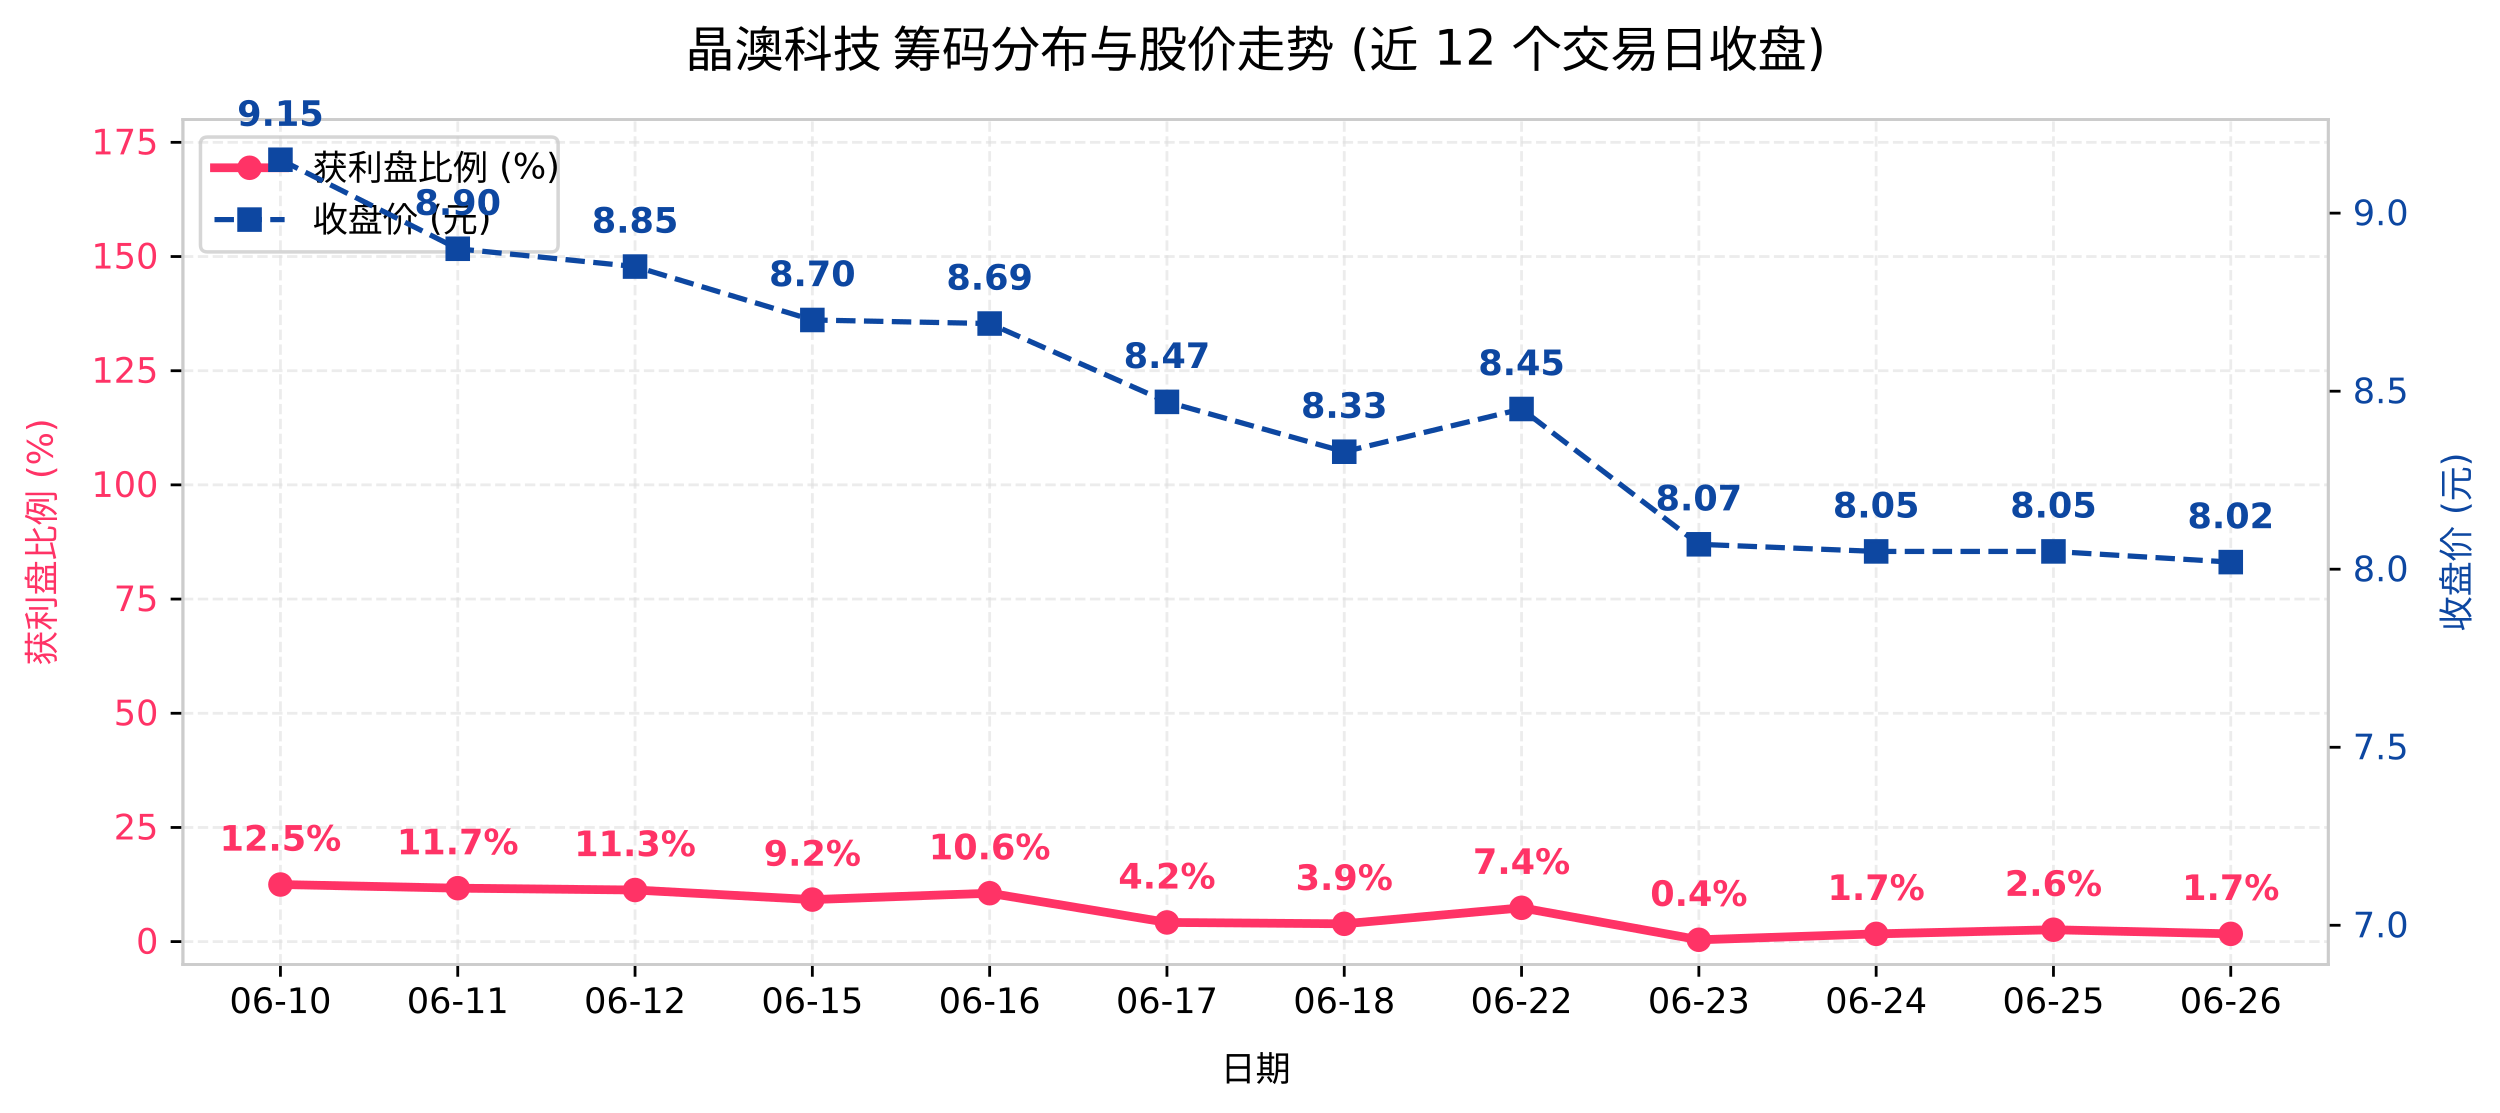
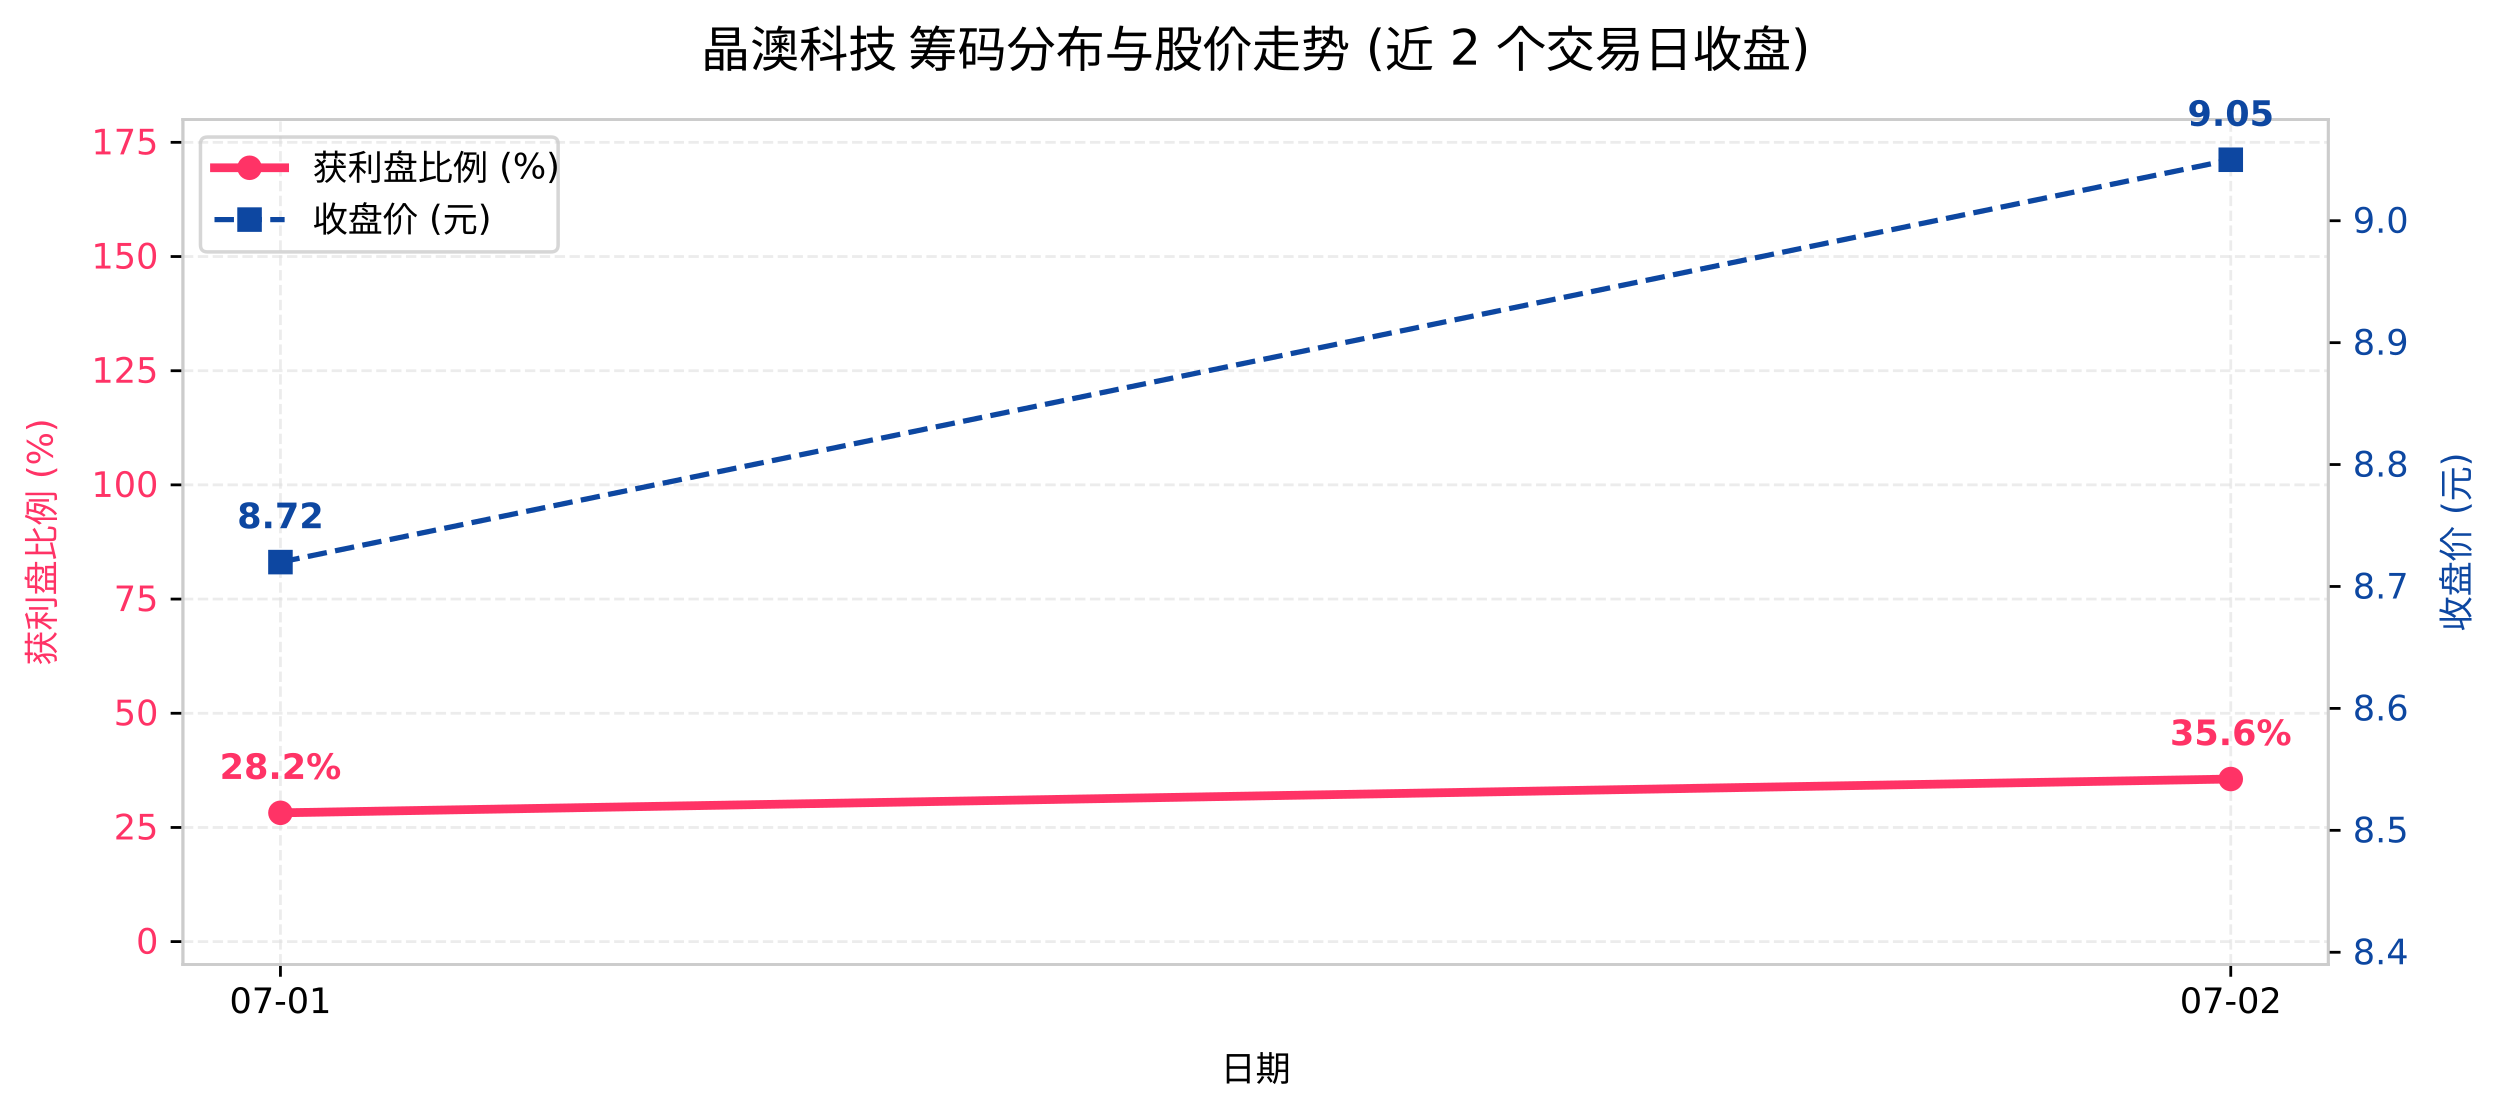
<svg xmlns="http://www.w3.org/2000/svg" xmlns:xlink="http://www.w3.org/1999/xlink" width="712.881pt" height="317.148pt" viewBox="0 0 712.881 317.148" version="1.1">
  <defs>
    <style type="text/css">*{stroke-linejoin: round; stroke-linecap: butt}</style>
  </defs>
  <g id="figure_1">
    <g id="patch_1">
      <path d="M 0 317.148  L 712.881 317.148  L 712.881 0  L 0 0  L 0 317.148  z " style="fill: none" />
    </g>
    <g id="axes_1">
      <g id="patch_2">
        <path d="M 52.163 275.017  L 663.913 275.017  L 663.913 34.08  L 52.163 34.08  L 52.163 275.017  z " style="fill: none" />
      </g>
      <g id="matplotlib.axis_1">
        <g id="xtick_1">
          <g id="line2d_1">
-             <path d="M 79.969 275.017  L 79.969 34.08  " clip-path="url(#p47acffda11)" style="fill: none; stroke-dasharray: 2.96,1.28; stroke-dashoffset: 0; stroke: #e0e0e0; stroke-opacity: 0.6; stroke-width: 0.8" />
+             <path d="M 79.969 275.017  L 79.969 34.08  " clip-path="url(#p8469505418)" style="fill: none; stroke-dasharray: 2.96,1.28; stroke-dashoffset: 0; stroke: #e0e0e0; stroke-opacity: 0.6; stroke-width: 0.8" />
          </g>
          <g id="line2d_2">
            <defs>
-               <path id="m7ae9596a2c" d="M 0 0  L 0 3.5  " style="stroke: #000000; stroke-width: 0.8" />
+               <path id="ma33ef1c17f" d="M 0 0  L 0 3.5  " style="stroke: #000000; stroke-width: 0.8" />
            </defs>
            <g>
-               <use xlink:href="#m7ae9596a2c" x="79.969" y="275.017" style="stroke: #000000; stroke-width: 0.8" />
+               <use xlink:href="#ma33ef1c17f" x="79.969" y="275.017" style="stroke: #000000; stroke-width: 0.8" />
            </g>
          </g>
          <g id="text_1">
-             <text style="font: 10px 'WenQuanYi Zen Hei', 'DejaVu Sans', 'Arial', sans-serif; text-anchor: middle" x="79.969" y="288.873" transform="rotate(-0 79.96932 288.8728)">06-10</text>
+             <text style="font: 10px 'WenQuanYi Zen Hei', 'DejaVu Sans', 'Arial', sans-serif; text-anchor: middle" x="79.969" y="288.873" transform="rotate(-0 79.96932 288.8728)">07-01</text>
          </g>
        </g>
        <g id="xtick_2">
          <g id="line2d_3">
-             <path d="M 130.527 275.017  L 130.527 34.08  " clip-path="url(#p47acffda11)" style="fill: none; stroke-dasharray: 2.96,1.28; stroke-dashoffset: 0; stroke: #e0e0e0; stroke-opacity: 0.6; stroke-width: 0.8" />
+             <path d="M 636.106 275.017  L 636.106 34.08  " clip-path="url(#p8469505418)" style="fill: none; stroke-dasharray: 2.96,1.28; stroke-dashoffset: 0; stroke: #e0e0e0; stroke-opacity: 0.6; stroke-width: 0.8" />
          </g>
          <g id="line2d_4">
            <g>
-               <use xlink:href="#m7ae9596a2c" x="130.527" y="275.017" style="stroke: #000000; stroke-width: 0.8" />
+               <use xlink:href="#ma33ef1c17f" x="636.106" y="275.017" style="stroke: #000000; stroke-width: 0.8" />
            </g>
          </g>
          <g id="text_2">
-             <text style="font: 10px 'WenQuanYi Zen Hei', 'DejaVu Sans', 'Arial', sans-serif; text-anchor: middle" x="130.527" y="288.873" transform="rotate(-0 130.5272 288.8728)">06-11</text>
-           </g>
-         </g>
-         <g id="xtick_3">
-           <g id="line2d_5">
-             <path d="M 181.085 275.017  L 181.085 34.08  " clip-path="url(#p47acffda11)" style="fill: none; stroke-dasharray: 2.96,1.28; stroke-dashoffset: 0; stroke: #e0e0e0; stroke-opacity: 0.6; stroke-width: 0.8" />
-           </g>
-           <g id="line2d_6">
-             <g>
-               <use xlink:href="#m7ae9596a2c" x="181.085" y="275.017" style="stroke: #000000; stroke-width: 0.8" />
-             </g>
-           </g>
-           <g id="text_3">
-             <text style="font: 10px 'WenQuanYi Zen Hei', 'DejaVu Sans', 'Arial', sans-serif; text-anchor: middle" x="181.085" y="288.873" transform="rotate(-0 181.085 288.8728)">06-12</text>
-           </g>
-         </g>
-         <g id="xtick_4">
-           <g id="line2d_7">
-             <path d="M 231.643 275.017  L 231.643 34.08  " clip-path="url(#p47acffda11)" style="fill: none; stroke-dasharray: 2.96,1.28; stroke-dashoffset: 0; stroke: #e0e0e0; stroke-opacity: 0.6; stroke-width: 0.8" />
-           </g>
-           <g id="line2d_8">
-             <g>
-               <use xlink:href="#m7ae9596a2c" x="231.643" y="275.017" style="stroke: #000000; stroke-width: 0.8" />
-             </g>
-           </g>
-           <g id="text_4">
-             <text style="font: 10px 'WenQuanYi Zen Hei', 'DejaVu Sans', 'Arial', sans-serif; text-anchor: middle" x="231.643" y="288.873" transform="rotate(-0 231.6429 288.8728)">06-15</text>
-           </g>
-         </g>
-         <g id="xtick_5">
-           <g id="line2d_9">
-             <path d="M 282.201 275.017  L 282.201 34.08  " clip-path="url(#p47acffda11)" style="fill: none; stroke-dasharray: 2.96,1.28; stroke-dashoffset: 0; stroke: #e0e0e0; stroke-opacity: 0.6; stroke-width: 0.8" />
-           </g>
-           <g id="line2d_10">
-             <g>
-               <use xlink:href="#m7ae9596a2c" x="282.201" y="275.017" style="stroke: #000000; stroke-width: 0.8" />
-             </g>
-           </g>
-           <g id="text_5">
-             <text style="font: 10px 'WenQuanYi Zen Hei', 'DejaVu Sans', 'Arial', sans-serif; text-anchor: middle" x="282.201" y="288.873" transform="rotate(-0 282.2007 288.8728)">06-16</text>
-           </g>
-         </g>
-         <g id="xtick_6">
-           <g id="line2d_11">
-             <path d="M 332.759 275.017  L 332.759 34.08  " clip-path="url(#p47acffda11)" style="fill: none; stroke-dasharray: 2.96,1.28; stroke-dashoffset: 0; stroke: #e0e0e0; stroke-opacity: 0.6; stroke-width: 0.8" />
-           </g>
-           <g id="line2d_12">
-             <g>
-               <use xlink:href="#m7ae9596a2c" x="332.759" y="275.017" style="stroke: #000000; stroke-width: 0.8" />
-             </g>
-           </g>
-           <g id="text_6">
-             <text style="font: 10px 'WenQuanYi Zen Hei', 'DejaVu Sans', 'Arial', sans-serif; text-anchor: middle" x="332.759" y="288.873" transform="rotate(-0 332.7586 288.8728)">06-17</text>
-           </g>
-         </g>
-         <g id="xtick_7">
-           <g id="line2d_13">
-             <path d="M 383.316 275.017  L 383.316 34.08  " clip-path="url(#p47acffda11)" style="fill: none; stroke-dasharray: 2.96,1.28; stroke-dashoffset: 0; stroke: #e0e0e0; stroke-opacity: 0.6; stroke-width: 0.8" />
-           </g>
-           <g id="line2d_14">
-             <g>
-               <use xlink:href="#m7ae9596a2c" x="383.316" y="275.017" style="stroke: #000000; stroke-width: 0.8" />
-             </g>
-           </g>
-           <g id="text_7">
-             <text style="font: 10px 'WenQuanYi Zen Hei', 'DejaVu Sans', 'Arial', sans-serif; text-anchor: middle" x="383.316" y="288.873" transform="rotate(-0 383.3164 288.8728)">06-18</text>
-           </g>
-         </g>
-         <g id="xtick_8">
-           <g id="line2d_15">
-             <path d="M 433.874 275.017  L 433.874 34.08  " clip-path="url(#p47acffda11)" style="fill: none; stroke-dasharray: 2.96,1.28; stroke-dashoffset: 0; stroke: #e0e0e0; stroke-opacity: 0.6; stroke-width: 0.8" />
-           </g>
-           <g id="line2d_16">
-             <g>
-               <use xlink:href="#m7ae9596a2c" x="433.874" y="275.017" style="stroke: #000000; stroke-width: 0.8" />
-             </g>
-           </g>
-           <g id="text_8">
-             <text style="font: 10px 'WenQuanYi Zen Hei', 'DejaVu Sans', 'Arial', sans-serif; text-anchor: middle" x="433.874" y="288.873" transform="rotate(-0 433.8743 288.8728)">06-22</text>
-           </g>
-         </g>
-         <g id="xtick_9">
-           <g id="line2d_17">
-             <path d="M 484.432 275.017  L 484.432 34.08  " clip-path="url(#p47acffda11)" style="fill: none; stroke-dasharray: 2.96,1.28; stroke-dashoffset: 0; stroke: #e0e0e0; stroke-opacity: 0.6; stroke-width: 0.8" />
-           </g>
-           <g id="line2d_18">
-             <g>
-               <use xlink:href="#m7ae9596a2c" x="484.432" y="275.017" style="stroke: #000000; stroke-width: 0.8" />
-             </g>
-           </g>
-           <g id="text_9">
-             <text style="font: 10px 'WenQuanYi Zen Hei', 'DejaVu Sans', 'Arial', sans-serif; text-anchor: middle" x="484.432" y="288.873" transform="rotate(-0 484.4321 288.8728)">06-23</text>
-           </g>
-         </g>
-         <g id="xtick_10">
-           <g id="line2d_19">
-             <path d="M 534.99 275.017  L 534.99 34.08  " clip-path="url(#p47acffda11)" style="fill: none; stroke-dasharray: 2.96,1.28; stroke-dashoffset: 0; stroke: #e0e0e0; stroke-opacity: 0.6; stroke-width: 0.8" />
-           </g>
-           <g id="line2d_20">
-             <g>
-               <use xlink:href="#m7ae9596a2c" x="534.99" y="275.017" style="stroke: #000000; stroke-width: 0.8" />
-             </g>
-           </g>
-           <g id="text_10">
-             <text style="font: 10px 'WenQuanYi Zen Hei', 'DejaVu Sans', 'Arial', sans-serif; text-anchor: middle" x="534.99" y="288.873" transform="rotate(-0 534.99 288.8728)">06-24</text>
-           </g>
-         </g>
-         <g id="xtick_11">
-           <g id="line2d_21">
-             <path d="M 585.548 275.017  L 585.548 34.08  " clip-path="url(#p47acffda11)" style="fill: none; stroke-dasharray: 2.96,1.28; stroke-dashoffset: 0; stroke: #e0e0e0; stroke-opacity: 0.6; stroke-width: 0.8" />
-           </g>
-           <g id="line2d_22">
-             <g>
-               <use xlink:href="#m7ae9596a2c" x="585.548" y="275.017" style="stroke: #000000; stroke-width: 0.8" />
-             </g>
-           </g>
-           <g id="text_11">
-             <text style="font: 10px 'WenQuanYi Zen Hei', 'DejaVu Sans', 'Arial', sans-serif; text-anchor: middle" x="585.548" y="288.873" transform="rotate(-0 585.5478 288.8728)">06-25</text>
-           </g>
-         </g>
-         <g id="xtick_12">
-           <g id="line2d_23">
-             <path d="M 636.106 275.017  L 636.106 34.08  " clip-path="url(#p47acffda11)" style="fill: none; stroke-dasharray: 2.96,1.28; stroke-dashoffset: 0; stroke: #e0e0e0; stroke-opacity: 0.6; stroke-width: 0.8" />
-           </g>
-           <g id="line2d_24">
-             <g>
-               <use xlink:href="#m7ae9596a2c" x="636.106" y="275.017" style="stroke: #000000; stroke-width: 0.8" />
-             </g>
-           </g>
-           <g id="text_12">
-             <text style="font: 10px 'WenQuanYi Zen Hei', 'DejaVu Sans', 'Arial', sans-serif; text-anchor: middle" x="636.106" y="288.873" transform="rotate(-0 636.1057 288.8728)">06-26</text>
-           </g>
-         </g>
-         <g id="text_13">
+             <text style="font: 10px 'WenQuanYi Zen Hei', 'DejaVu Sans', 'Arial', sans-serif; text-anchor: middle" x="636.106" y="288.873" transform="rotate(-0 636.1057 288.8728)">07-02</text>
+           </g>
+         </g>
+         <g id="text_3">
          <text style="font: 10px 'WenQuanYi Zen Hei', 'DejaVu Sans', 'Arial', sans-serif; text-anchor: middle" x="358.038" y="308.287" transform="rotate(-0 358.0375 308.2869)">日期</text>
        </g>
      </g>
      <g id="matplotlib.axis_2">
        <g id="ytick_1">
-           <g id="line2d_25">
-             <path d="M 52.163 268.505  L 663.913 268.505  " clip-path="url(#p47acffda11)" style="fill: none; stroke-dasharray: 2.96,1.28; stroke-dashoffset: 0; stroke: #e0e0e0; stroke-opacity: 0.6; stroke-width: 0.8" />
-           </g>
-           <g id="line2d_26">
+           <g id="line2d_5">
+             <path d="M 52.163 268.505  L 663.913 268.505  " clip-path="url(#p8469505418)" style="fill: none; stroke-dasharray: 2.96,1.28; stroke-dashoffset: 0; stroke: #e0e0e0; stroke-opacity: 0.6; stroke-width: 0.8" />
+           </g>
+           <g id="line2d_6">
            <defs>
-               <path id="mfffabffd81" d="M 0 0  L -3.5 0  " style="stroke: #000000; stroke-width: 0.8" />
+               <path id="m48ac243ca3" d="M 0 0  L -3.5 0  " style="stroke: #000000; stroke-width: 0.8" />
            </defs>
            <g>
-               <use xlink:href="#mfffabffd81" x="52.163" y="268.505" style="stroke: #000000; stroke-width: 0.8" />
-             </g>
-           </g>
-           <g id="text_14">
+               <use xlink:href="#m48ac243ca3" x="52.163" y="268.505" style="stroke: #000000; stroke-width: 0.8" />
+             </g>
+           </g>
+           <g id="text_4">
            <text style="fill: #ff3366; font: 10px 'WenQuanYi Zen Hei', 'DejaVu Sans', 'Arial', sans-serif; text-anchor: end" x="45.163" y="271.933" transform="rotate(-0 45.1625 271.9329)">0</text>
          </g>
        </g>
        <g id="ytick_2">
-           <g id="line2d_27">
-             <path d="M 52.163 235.946  L 663.913 235.946  " clip-path="url(#p47acffda11)" style="fill: none; stroke-dasharray: 2.96,1.28; stroke-dashoffset: 0; stroke: #e0e0e0; stroke-opacity: 0.6; stroke-width: 0.8" />
-           </g>
-           <g id="line2d_28">
-             <g>
-               <use xlink:href="#mfffabffd81" x="52.163" y="235.946" style="stroke: #000000; stroke-width: 0.8" />
-             </g>
-           </g>
-           <g id="text_15">
+           <g id="line2d_7">
+             <path d="M 52.163 235.946  L 663.913 235.946  " clip-path="url(#p8469505418)" style="fill: none; stroke-dasharray: 2.96,1.28; stroke-dashoffset: 0; stroke: #e0e0e0; stroke-opacity: 0.6; stroke-width: 0.8" />
+           </g>
+           <g id="line2d_8">
+             <g>
+               <use xlink:href="#m48ac243ca3" x="52.163" y="235.946" style="stroke: #000000; stroke-width: 0.8" />
+             </g>
+           </g>
+           <g id="text_5">
            <text style="fill: #ff3366; font: 10px 'WenQuanYi Zen Hei', 'DejaVu Sans', 'Arial', sans-serif; text-anchor: end" x="45.163" y="239.374" transform="rotate(-0 45.1625 239.3739)">25</text>
          </g>
        </g>
        <g id="ytick_3">
-           <g id="line2d_29">
-             <path d="M 52.163 203.387  L 663.913 203.387  " clip-path="url(#p47acffda11)" style="fill: none; stroke-dasharray: 2.96,1.28; stroke-dashoffset: 0; stroke: #e0e0e0; stroke-opacity: 0.6; stroke-width: 0.8" />
-           </g>
-           <g id="line2d_30">
-             <g>
-               <use xlink:href="#mfffabffd81" x="52.163" y="203.387" style="stroke: #000000; stroke-width: 0.8" />
-             </g>
-           </g>
-           <g id="text_16">
+           <g id="line2d_9">
+             <path d="M 52.163 203.387  L 663.913 203.387  " clip-path="url(#p8469505418)" style="fill: none; stroke-dasharray: 2.96,1.28; stroke-dashoffset: 0; stroke: #e0e0e0; stroke-opacity: 0.6; stroke-width: 0.8" />
+           </g>
+           <g id="line2d_10">
+             <g>
+               <use xlink:href="#m48ac243ca3" x="52.163" y="203.387" style="stroke: #000000; stroke-width: 0.8" />
+             </g>
+           </g>
+           <g id="text_6">
            <text style="fill: #ff3366; font: 10px 'WenQuanYi Zen Hei', 'DejaVu Sans', 'Arial', sans-serif; text-anchor: end" x="45.163" y="206.815" transform="rotate(-0 45.1625 206.815)">50</text>
          </g>
        </g>
        <g id="ytick_4">
-           <g id="line2d_31">
-             <path d="M 52.163 170.828  L 663.913 170.828  " clip-path="url(#p47acffda11)" style="fill: none; stroke-dasharray: 2.96,1.28; stroke-dashoffset: 0; stroke: #e0e0e0; stroke-opacity: 0.6; stroke-width: 0.8" />
-           </g>
-           <g id="line2d_32">
-             <g>
-               <use xlink:href="#mfffabffd81" x="52.163" y="170.828" style="stroke: #000000; stroke-width: 0.8" />
-             </g>
-           </g>
-           <g id="text_17">
+           <g id="line2d_11">
+             <path d="M 52.163 170.828  L 663.913 170.828  " clip-path="url(#p8469505418)" style="fill: none; stroke-dasharray: 2.96,1.28; stroke-dashoffset: 0; stroke: #e0e0e0; stroke-opacity: 0.6; stroke-width: 0.8" />
+           </g>
+           <g id="line2d_12">
+             <g>
+               <use xlink:href="#m48ac243ca3" x="52.163" y="170.828" style="stroke: #000000; stroke-width: 0.8" />
+             </g>
+           </g>
+           <g id="text_7">
            <text style="fill: #ff3366; font: 10px 'WenQuanYi Zen Hei', 'DejaVu Sans', 'Arial', sans-serif; text-anchor: end" x="45.163" y="174.256" transform="rotate(-0 45.1625 174.256)">75</text>
          </g>
        </g>
        <g id="ytick_5">
-           <g id="line2d_33">
-             <path d="M 52.163 138.269  L 663.913 138.269  " clip-path="url(#p47acffda11)" style="fill: none; stroke-dasharray: 2.96,1.28; stroke-dashoffset: 0; stroke: #e0e0e0; stroke-opacity: 0.6; stroke-width: 0.8" />
-           </g>
-           <g id="line2d_34">
-             <g>
-               <use xlink:href="#mfffabffd81" x="52.163" y="138.269" style="stroke: #000000; stroke-width: 0.8" />
-             </g>
-           </g>
-           <g id="text_18">
+           <g id="line2d_13">
+             <path d="M 52.163 138.269  L 663.913 138.269  " clip-path="url(#p8469505418)" style="fill: none; stroke-dasharray: 2.96,1.28; stroke-dashoffset: 0; stroke: #e0e0e0; stroke-opacity: 0.6; stroke-width: 0.8" />
+           </g>
+           <g id="line2d_14">
+             <g>
+               <use xlink:href="#m48ac243ca3" x="52.163" y="138.269" style="stroke: #000000; stroke-width: 0.8" />
+             </g>
+           </g>
+           <g id="text_8">
            <text style="fill: #ff3366; font: 10px 'WenQuanYi Zen Hei', 'DejaVu Sans', 'Arial', sans-serif; text-anchor: end" x="45.163" y="141.697" transform="rotate(-0 45.1625 141.6971)">100</text>
          </g>
        </g>
        <g id="ytick_6">
-           <g id="line2d_35">
-             <path d="M 52.163 105.71  L 663.913 105.71  " clip-path="url(#p47acffda11)" style="fill: none; stroke-dasharray: 2.96,1.28; stroke-dashoffset: 0; stroke: #e0e0e0; stroke-opacity: 0.6; stroke-width: 0.8" />
-           </g>
-           <g id="line2d_36">
-             <g>
-               <use xlink:href="#mfffabffd81" x="52.163" y="105.71" style="stroke: #000000; stroke-width: 0.8" />
-             </g>
-           </g>
-           <g id="text_19">
+           <g id="line2d_15">
+             <path d="M 52.163 105.71  L 663.913 105.71  " clip-path="url(#p8469505418)" style="fill: none; stroke-dasharray: 2.96,1.28; stroke-dashoffset: 0; stroke: #e0e0e0; stroke-opacity: 0.6; stroke-width: 0.8" />
+           </g>
+           <g id="line2d_16">
+             <g>
+               <use xlink:href="#m48ac243ca3" x="52.163" y="105.71" style="stroke: #000000; stroke-width: 0.8" />
+             </g>
+           </g>
+           <g id="text_9">
            <text style="fill: #ff3366; font: 10px 'WenQuanYi Zen Hei', 'DejaVu Sans', 'Arial', sans-serif; text-anchor: end" x="45.163" y="109.138" transform="rotate(-0 45.1625 109.1381)">125</text>
          </g>
        </g>
        <g id="ytick_7">
-           <g id="line2d_37">
-             <path d="M 52.163 73.151  L 663.913 73.151  " clip-path="url(#p47acffda11)" style="fill: none; stroke-dasharray: 2.96,1.28; stroke-dashoffset: 0; stroke: #e0e0e0; stroke-opacity: 0.6; stroke-width: 0.8" />
-           </g>
-           <g id="line2d_38">
-             <g>
-               <use xlink:href="#mfffabffd81" x="52.163" y="73.151" style="stroke: #000000; stroke-width: 0.8" />
-             </g>
-           </g>
-           <g id="text_20">
+           <g id="line2d_17">
+             <path d="M 52.163 73.151  L 663.913 73.151  " clip-path="url(#p8469505418)" style="fill: none; stroke-dasharray: 2.96,1.28; stroke-dashoffset: 0; stroke: #e0e0e0; stroke-opacity: 0.6; stroke-width: 0.8" />
+           </g>
+           <g id="line2d_18">
+             <g>
+               <use xlink:href="#m48ac243ca3" x="52.163" y="73.151" style="stroke: #000000; stroke-width: 0.8" />
+             </g>
+           </g>
+           <g id="text_10">
            <text style="fill: #ff3366; font: 10px 'WenQuanYi Zen Hei', 'DejaVu Sans', 'Arial', sans-serif; text-anchor: end" x="45.163" y="76.579" transform="rotate(-0 45.1625 76.57918)">150</text>
          </g>
        </g>
        <g id="ytick_8">
-           <g id="line2d_39">
-             <path d="M 52.163 40.592  L 663.913 40.592  " clip-path="url(#p47acffda11)" style="fill: none; stroke-dasharray: 2.96,1.28; stroke-dashoffset: 0; stroke: #e0e0e0; stroke-opacity: 0.6; stroke-width: 0.8" />
-           </g>
-           <g id="line2d_40">
-             <g>
-               <use xlink:href="#mfffabffd81" x="52.163" y="40.592" style="stroke: #000000; stroke-width: 0.8" />
-             </g>
-           </g>
-           <g id="text_21">
+           <g id="line2d_19">
+             <path d="M 52.163 40.592  L 663.913 40.592  " clip-path="url(#p8469505418)" style="fill: none; stroke-dasharray: 2.96,1.28; stroke-dashoffset: 0; stroke: #e0e0e0; stroke-opacity: 0.6; stroke-width: 0.8" />
+           </g>
+           <g id="line2d_20">
+             <g>
+               <use xlink:href="#m48ac243ca3" x="52.163" y="40.592" style="stroke: #000000; stroke-width: 0.8" />
+             </g>
+           </g>
+           <g id="text_11">
            <text style="fill: #ff3366; font: 10px 'WenQuanYi Zen Hei', 'DejaVu Sans', 'Arial', sans-serif; text-anchor: end" x="45.163" y="44.02" transform="rotate(-0 45.1625 44.02023)">175</text>
          </g>
        </g>
-         <g id="text_22">
+         <g id="text_12">
          <text style="fill: #ff3366; font: 10px 'WenQuanYi Zen Hei', 'DejaVu Sans', 'Arial', sans-serif; text-anchor: middle" x="15.463" y="154.548" transform="rotate(-90 15.4625 154.5484)">获利盘比例 (%)</text>
        </g>
      </g>
-       <g id="line2d_41">
-         <path d="M 79.969 252.225  L 130.527 253.267  L 181.085 253.788  L 231.643 256.523  L 282.201 254.7  L 332.759 263.035  L 383.316 263.426  L 433.874 258.867  L 484.432 267.984  L 534.99 266.291  L 585.548 265.119  L 636.106 266.291  " clip-path="url(#p47acffda11)" style="fill: none; stroke: #ff3366; stroke-width: 2.5; stroke-linecap: square" />
+       <g id="line2d_21">
+         <path d="M 79.969 231.778  L 636.106 222.141  " clip-path="url(#p8469505418)" style="fill: none; stroke: #ff3366; stroke-width: 2.5; stroke-linecap: square" />
        <defs>
-           <path id="ma643c2c145" d="M 0 3  C 0.796 3 1.559 2.684 2.121 2.121  C 2.684 1.559 3 0.796 3 0  C 3 -0.796 2.684 -1.559 2.121 -2.121  C 1.559 -2.684 0.796 -3 0 -3  C -0.796 -3 -1.559 -2.684 -2.121 -2.121  C -2.684 -1.559 -3 -0.796 -3 0  C -3 0.796 -2.684 1.559 -2.121 2.121  C -1.559 2.684 -0.796 3 0 3  z " style="stroke: #ff3366" />
+           <path id="m4a992d9b55" d="M 0 3  C 0.796 3 1.559 2.684 2.121 2.121  C 2.684 1.559 3 0.796 3 0  C 3 -0.796 2.684 -1.559 2.121 -2.121  C 1.559 -2.684 0.796 -3 0 -3  C -0.796 -3 -1.559 -2.684 -2.121 -2.121  C -2.684 -1.559 -3 -0.796 -3 0  C -3 0.796 -2.684 1.559 -2.121 2.121  C -1.559 2.684 -0.796 3 0 3  z " style="stroke: #ff3366" />
        </defs>
-         <g clip-path="url(#p47acffda11)">
-           <use xlink:href="#ma643c2c145" x="79.969" y="252.225" style="fill: #ff3366; stroke: #ff3366" />
-           <use xlink:href="#ma643c2c145" x="130.527" y="253.267" style="fill: #ff3366; stroke: #ff3366" />
-           <use xlink:href="#ma643c2c145" x="181.085" y="253.788" style="fill: #ff3366; stroke: #ff3366" />
-           <use xlink:href="#ma643c2c145" x="231.643" y="256.523" style="fill: #ff3366; stroke: #ff3366" />
-           <use xlink:href="#ma643c2c145" x="282.201" y="254.7" style="fill: #ff3366; stroke: #ff3366" />
-           <use xlink:href="#ma643c2c145" x="332.759" y="263.035" style="fill: #ff3366; stroke: #ff3366" />
-           <use xlink:href="#ma643c2c145" x="383.316" y="263.426" style="fill: #ff3366; stroke: #ff3366" />
-           <use xlink:href="#ma643c2c145" x="433.874" y="258.867" style="fill: #ff3366; stroke: #ff3366" />
-           <use xlink:href="#ma643c2c145" x="484.432" y="267.984" style="fill: #ff3366; stroke: #ff3366" />
-           <use xlink:href="#ma643c2c145" x="534.99" y="266.291" style="fill: #ff3366; stroke: #ff3366" />
-           <use xlink:href="#ma643c2c145" x="585.548" y="265.119" style="fill: #ff3366; stroke: #ff3366" />
-           <use xlink:href="#ma643c2c145" x="636.106" y="266.291" style="fill: #ff3366; stroke: #ff3366" />
+         <g clip-path="url(#p8469505418)">
+           <use xlink:href="#m4a992d9b55" x="79.969" y="231.778" style="fill: #ff3366; stroke: #ff3366" />
+           <use xlink:href="#m4a992d9b55" x="636.106" y="222.141" style="fill: #ff3366; stroke: #ff3366" />
        </g>
      </g>
      <g id="patch_3">
        <path d="M 52.163 275.017  L 52.163 34.08  " style="fill: none; stroke: #cccccc; stroke-width: 0.8; stroke-linejoin: miter; stroke-linecap: square" />
      </g>
      <g id="patch_4">
        <path d="M 663.913 275.017  L 663.913 34.08  " style="fill: none; stroke: #cccccc; stroke-width: 0.8; stroke-linejoin: miter; stroke-linecap: square" />
      </g>
      <g id="patch_5">
        <path d="M 52.163 275.017  L 663.913 275.017  " style="fill: none; stroke: #cccccc; stroke-width: 0.8; stroke-linejoin: miter; stroke-linecap: square" />
      </g>
      <g id="patch_6">
        <path d="M 52.163 34.08  L 663.913 34.08  " style="fill: none; stroke: #cccccc; stroke-width: 0.8; stroke-linejoin: miter; stroke-linecap: square" />
      </g>
-       <g id="text_23">
-         <text style="fill: #ff3366; font: 700 10px 'WenQuanYi Zen Hei', 'DejaVu Sans', 'Arial', sans-serif; text-anchor: middle" x="79.969" y="242.564" transform="rotate(-0 79.96932 242.5644)">12.5%</text>
-       </g>
-       <g id="text_24">
-         <text style="fill: #ff3366; font: 700 10px 'WenQuanYi Zen Hei', 'DejaVu Sans', 'Arial', sans-serif; text-anchor: middle" x="130.527" y="243.606" transform="rotate(-0 130.5272 243.6062)">11.7%</text>
-       </g>
-       <g id="text_25">
-         <text style="fill: #ff3366; font: 700 10px 'WenQuanYi Zen Hei', 'DejaVu Sans', 'Arial', sans-serif; text-anchor: middle" x="181.085" y="244.127" transform="rotate(-0 181.085 244.1272)">11.3%</text>
-       </g>
-       <g id="text_26">
-         <text style="fill: #ff3366; font: 700 10px 'WenQuanYi Zen Hei', 'DejaVu Sans', 'Arial', sans-serif; text-anchor: middle" x="231.643" y="246.862" transform="rotate(-0 231.6429 246.8621)">9.2%</text>
-       </g>
-       <g id="text_27">
-         <text style="fill: #ff3366; font: 700 10px 'WenQuanYi Zen Hei', 'DejaVu Sans', 'Arial', sans-serif; text-anchor: middle" x="282.201" y="245.039" transform="rotate(-0 282.2007 245.0388)">10.6%</text>
-       </g>
-       <g id="text_28">
-         <text style="fill: #ff3366; font: 700 10px 'WenQuanYi Zen Hei', 'DejaVu Sans', 'Arial', sans-serif; text-anchor: middle" x="332.759" y="253.374" transform="rotate(-0 332.7586 253.3739)">4.2%</text>
-       </g>
-       <g id="text_29">
-         <text style="fill: #ff3366; font: 700 10px 'WenQuanYi Zen Hei', 'DejaVu Sans', 'Arial', sans-serif; text-anchor: middle" x="383.316" y="253.765" transform="rotate(-0 383.3164 253.7646)">3.9%</text>
-       </g>
-       <g id="text_30">
-         <text style="fill: #ff3366; font: 700 10px 'WenQuanYi Zen Hei', 'DejaVu Sans', 'Arial', sans-serif; text-anchor: middle" x="433.874" y="249.206" transform="rotate(-0 433.8743 249.2064)">7.4%</text>
-       </g>
-       <g id="text_31">
-         <text style="fill: #ff3366; font: 700 10px 'WenQuanYi Zen Hei', 'DejaVu Sans', 'Arial', sans-serif; text-anchor: middle" x="484.432" y="258.323" transform="rotate(-0 484.4321 258.3229)">0.4%</text>
-       </g>
-       <g id="text_32">
-         <text style="fill: #ff3366; font: 700 10px 'WenQuanYi Zen Hei', 'DejaVu Sans', 'Arial', sans-serif; text-anchor: middle" x="534.99" y="256.63" transform="rotate(-0 534.99 256.6298)">1.7%</text>
-       </g>
-       <g id="text_33">
-         <text style="fill: #ff3366; font: 700 10px 'WenQuanYi Zen Hei', 'DejaVu Sans', 'Arial', sans-serif; text-anchor: middle" x="585.548" y="255.458" transform="rotate(-0 585.5478 255.4577)">2.6%</text>
-       </g>
-       <g id="text_34">
-         <text style="fill: #ff3366; font: 700 10px 'WenQuanYi Zen Hei', 'DejaVu Sans', 'Arial', sans-serif; text-anchor: middle" x="636.106" y="256.63" transform="rotate(-0 636.1057 256.6298)">1.7%</text>
+       <g id="text_13">
+         <text style="fill: #ff3366; font: 700 10px 'WenQuanYi Zen Hei', 'DejaVu Sans', 'Arial', sans-serif; text-anchor: middle" x="79.969" y="222.117" transform="rotate(-0 79.96932 222.1173)">28.2%</text>
+       </g>
+       <g id="text_14">
+         <text style="fill: #ff3366; font: 700 10px 'WenQuanYi Zen Hei', 'DejaVu Sans', 'Arial', sans-serif; text-anchor: middle" x="636.106" y="212.48" transform="rotate(-0 636.1057 212.4799)">35.6%</text>
      </g>
      <g id="legend_1">
        <g id="patch_7">
          <path d="M 59.163 71.829  L 157.15 71.829  Q 159.15 71.829 159.15 69.829  L 159.15 41.08  Q 159.15 39.08 157.15 39.08  L 59.163 39.08  Q 57.163 39.08 57.163 41.08  L 57.163 69.829  Q 57.163 71.829 59.163 71.829  L 59.163 71.829  z " style="fill: none; opacity: 0.8; stroke: #cccccc; stroke-linejoin: miter" />
        </g>
-         <g id="line2d_42">
+         <g id="line2d_22">
          <path d="M 61.163 47.843  L 71.162 47.843  L 81.162 47.843  " style="fill: none; stroke: #ff3366; stroke-width: 2.5; stroke-linecap: square" />
          <g>
-             <use xlink:href="#ma643c2c145" x="71.162" y="47.843" style="fill: #ff3366; stroke: #ff3366" />
-           </g>
-         </g>
-         <g id="text_35">
+             <use xlink:href="#m4a992d9b55" x="71.162" y="47.843" style="fill: #ff3366; stroke: #ff3366" />
+           </g>
+         </g>
+         <g id="text_15">
          <text style="font: 10px 'WenQuanYi Zen Hei', 'DejaVu Sans', 'Arial', sans-serif; text-anchor: start" x="89.162" y="51.343" transform="rotate(-0 89.1625 51.34281)">获利盘比例 (%)</text>
        </g>
-         <g id="line2d_43">
+         <g id="line2d_23">
          <path d="M 61.163 62.619  L 71.162 62.619  L 81.162 62.619  " style="fill: none; stroke-dasharray: 5.55,2.4; stroke-dashoffset: 0; stroke: #0d47a1; stroke-width: 1.5" />
          <defs>
-             <path id="mc8c89b8d4e" d="M -3 3  L 3 3  L 3 -3  L -3 -3  z " style="stroke: #0d47a1; stroke-linejoin: miter" />
+             <path id="m48841bc17d" d="M -3 3  L 3 3  L 3 -3  L -3 -3  z " style="stroke: #0d47a1; stroke-linejoin: miter" />
          </defs>
          <g>
-             <use xlink:href="#mc8c89b8d4e" x="71.162" y="62.619" style="fill: #0d47a1; stroke: #0d47a1; stroke-linejoin: miter" />
-           </g>
-         </g>
-         <g id="text_36">
+             <use xlink:href="#m48841bc17d" x="71.162" y="62.619" style="fill: #0d47a1; stroke: #0d47a1; stroke-linejoin: miter" />
+           </g>
+         </g>
+         <g id="text_16">
          <text style="font: 10px 'WenQuanYi Zen Hei', 'DejaVu Sans', 'Arial', sans-serif; text-anchor: start" x="89.162" y="66.119" transform="rotate(-0 89.1625 66.11938)">收盘价 (元)</text>
        </g>
      </g>
    </g>
    <g id="axes_2">
      <g id="matplotlib.axis_3">
        <g id="ytick_9">
-           <g id="line2d_44">
+           <g id="line2d_24">
            <defs>
-               <path id="m7bdb4598ad" d="M 0 0  L 3.5 0  " style="stroke: #000000; stroke-width: 0.8" />
+               <path id="mbe729371aa" d="M 0 0  L 3.5 0  " style="stroke: #000000; stroke-width: 0.8" />
            </defs>
            <g>
-               <use xlink:href="#m7bdb4598ad" x="663.913" y="263.848" style="stroke: #000000; stroke-width: 0.8" />
-             </g>
-           </g>
-           <g id="text_37">
-             <text style="fill: #0d47a1; font: 10px 'WenQuanYi Zen Hei', 'DejaVu Sans', 'Arial', sans-serif; text-anchor: start" x="670.913" y="267.276" transform="rotate(-0 670.9125 267.2761)">7.0</text>
+               <use xlink:href="#mbe729371aa" x="663.913" y="271.54" style="stroke: #000000; stroke-width: 0.8" />
+             </g>
+           </g>
+           <g id="text_17">
+             <text style="fill: #0d47a1; font: 10px 'WenQuanYi Zen Hei', 'DejaVu Sans', 'Arial', sans-serif; text-anchor: start" x="670.913" y="274.968" transform="rotate(-0 670.9125 274.968)">8.4</text>
          </g>
        </g>
        <g id="ytick_10">
-           <g id="line2d_45">
-             <g>
-               <use xlink:href="#m7bdb4598ad" x="663.913" y="213.082" style="stroke: #000000; stroke-width: 0.8" />
-             </g>
-           </g>
-           <g id="text_38">
-             <text style="fill: #0d47a1; font: 10px 'WenQuanYi Zen Hei', 'DejaVu Sans', 'Arial', sans-serif; text-anchor: start" x="670.913" y="216.51" transform="rotate(-0 670.9125 216.51)">7.5</text>
+           <g id="line2d_25">
+             <g>
+               <use xlink:href="#mbe729371aa" x="663.913" y="236.773" style="stroke: #000000; stroke-width: 0.8" />
+             </g>
+           </g>
+           <g id="text_18">
+             <text style="fill: #0d47a1; font: 10px 'WenQuanYi Zen Hei', 'DejaVu Sans', 'Arial', sans-serif; text-anchor: start" x="670.913" y="240.201" transform="rotate(-0 670.9125 240.2008)">8.5</text>
          </g>
        </g>
        <g id="ytick_11">
-           <g id="line2d_46">
-             <g>
-               <use xlink:href="#m7bdb4598ad" x="663.913" y="162.316" style="stroke: #000000; stroke-width: 0.8" />
-             </g>
-           </g>
-           <g id="text_39">
-             <text style="fill: #0d47a1; font: 10px 'WenQuanYi Zen Hei', 'DejaVu Sans', 'Arial', sans-serif; text-anchor: start" x="670.913" y="165.744" transform="rotate(-0 670.9125 165.7438)">8.0</text>
+           <g id="line2d_26">
+             <g>
+               <use xlink:href="#mbe729371aa" x="663.913" y="202.006" style="stroke: #000000; stroke-width: 0.8" />
+             </g>
+           </g>
+           <g id="text_19">
+             <text style="fill: #0d47a1; font: 10px 'WenQuanYi Zen Hei', 'DejaVu Sans', 'Arial', sans-serif; text-anchor: start" x="670.913" y="205.434" transform="rotate(-0 670.9125 205.4337)">8.6</text>
          </g>
        </g>
        <g id="ytick_12">
-           <g id="line2d_47">
-             <g>
-               <use xlink:href="#m7bdb4598ad" x="663.913" y="111.549" style="stroke: #000000; stroke-width: 0.8" />
-             </g>
-           </g>
-           <g id="text_40">
-             <text style="fill: #0d47a1; font: 10px 'WenQuanYi Zen Hei', 'DejaVu Sans', 'Arial', sans-serif; text-anchor: start" x="670.913" y="114.978" transform="rotate(-0 670.9125 114.9776)">8.5</text>
+           <g id="line2d_27">
+             <g>
+               <use xlink:href="#mbe729371aa" x="663.913" y="167.238" style="stroke: #000000; stroke-width: 0.8" />
+             </g>
+           </g>
+           <g id="text_20">
+             <text style="fill: #0d47a1; font: 10px 'WenQuanYi Zen Hei', 'DejaVu Sans', 'Arial', sans-serif; text-anchor: start" x="670.913" y="170.667" transform="rotate(-0 670.9125 170.6666)">8.7</text>
          </g>
        </g>
        <g id="ytick_13">
-           <g id="line2d_48">
-             <g>
-               <use xlink:href="#m7bdb4598ad" x="663.913" y="60.783" style="stroke: #000000; stroke-width: 0.8" />
-             </g>
-           </g>
-           <g id="text_41">
-             <text style="fill: #0d47a1; font: 10px 'WenQuanYi Zen Hei', 'DejaVu Sans', 'Arial', sans-serif; text-anchor: start" x="670.913" y="64.211" transform="rotate(-0 670.9125 64.21144)">9.0</text>
-           </g>
-         </g>
-         <g id="text_42">
+           <g id="line2d_28">
+             <g>
+               <use xlink:href="#mbe729371aa" x="663.913" y="132.471" style="stroke: #000000; stroke-width: 0.8" />
+             </g>
+           </g>
+           <g id="text_21">
+             <text style="fill: #0d47a1; font: 10px 'WenQuanYi Zen Hei', 'DejaVu Sans', 'Arial', sans-serif; text-anchor: start" x="670.913" y="135.899" transform="rotate(-0 670.9125 135.8994)">8.8</text>
+           </g>
+         </g>
+         <g id="ytick_14">
+           <g id="line2d_29">
+             <g>
+               <use xlink:href="#mbe729371aa" x="663.913" y="97.704" style="stroke: #000000; stroke-width: 0.8" />
+             </g>
+           </g>
+           <g id="text_22">
+             <text style="fill: #0d47a1; font: 10px 'WenQuanYi Zen Hei', 'DejaVu Sans', 'Arial', sans-serif; text-anchor: start" x="670.913" y="101.132" transform="rotate(-0 670.9125 101.1323)">8.9</text>
+           </g>
+         </g>
+         <g id="ytick_15">
+           <g id="line2d_30">
+             <g>
+               <use xlink:href="#mbe729371aa" x="663.913" y="62.937" style="stroke: #000000; stroke-width: 0.8" />
+             </g>
+           </g>
+           <g id="text_23">
+             <text style="fill: #0d47a1; font: 10px 'WenQuanYi Zen Hei', 'DejaVu Sans', 'Arial', sans-serif; text-anchor: start" x="670.913" y="66.365" transform="rotate(-0 670.9125 66.36516)">9.0</text>
+           </g>
+         </g>
+         <g id="text_24">
          <text style="fill: #0d47a1; font: 10px 'WenQuanYi Zen Hei', 'DejaVu Sans', 'Arial', sans-serif; text-anchor: middle" x="703.972" y="154.548" transform="rotate(-90 703.9719 154.5484)">收盘价 (元)</text>
        </g>
      </g>
-       <g id="line2d_49">
-         <path d="M 79.969 45.553  L 130.527 70.937  L 181.085 76.013  L 231.643 91.243  L 282.201 92.258  L 332.759 114.595  L 383.316 128.81  L 433.874 116.626  L 484.432 155.208  L 534.99 157.239  L 585.548 157.239  L 636.106 160.285  " clip-path="url(#p47acffda11)" style="fill: none; stroke-dasharray: 5.55,2.4; stroke-dashoffset: 0; stroke: #0d47a1; stroke-width: 1.5" />
-         <g clip-path="url(#p47acffda11)">
-           <use xlink:href="#mc8c89b8d4e" x="79.969" y="45.553" style="fill: #0d47a1; stroke: #0d47a1; stroke-linejoin: miter" />
-           <use xlink:href="#mc8c89b8d4e" x="130.527" y="70.937" style="fill: #0d47a1; stroke: #0d47a1; stroke-linejoin: miter" />
-           <use xlink:href="#mc8c89b8d4e" x="181.085" y="76.013" style="fill: #0d47a1; stroke: #0d47a1; stroke-linejoin: miter" />
-           <use xlink:href="#mc8c89b8d4e" x="231.643" y="91.243" style="fill: #0d47a1; stroke: #0d47a1; stroke-linejoin: miter" />
-           <use xlink:href="#mc8c89b8d4e" x="282.201" y="92.258" style="fill: #0d47a1; stroke: #0d47a1; stroke-linejoin: miter" />
-           <use xlink:href="#mc8c89b8d4e" x="332.759" y="114.595" style="fill: #0d47a1; stroke: #0d47a1; stroke-linejoin: miter" />
-           <use xlink:href="#mc8c89b8d4e" x="383.316" y="128.81" style="fill: #0d47a1; stroke: #0d47a1; stroke-linejoin: miter" />
-           <use xlink:href="#mc8c89b8d4e" x="433.874" y="116.626" style="fill: #0d47a1; stroke: #0d47a1; stroke-linejoin: miter" />
-           <use xlink:href="#mc8c89b8d4e" x="484.432" y="155.208" style="fill: #0d47a1; stroke: #0d47a1; stroke-linejoin: miter" />
-           <use xlink:href="#mc8c89b8d4e" x="534.99" y="157.239" style="fill: #0d47a1; stroke: #0d47a1; stroke-linejoin: miter" />
-           <use xlink:href="#mc8c89b8d4e" x="585.548" y="157.239" style="fill: #0d47a1; stroke: #0d47a1; stroke-linejoin: miter" />
-           <use xlink:href="#mc8c89b8d4e" x="636.106" y="160.285" style="fill: #0d47a1; stroke: #0d47a1; stroke-linejoin: miter" />
+       <g id="line2d_31">
+         <path d="M 79.969 160.285  L 636.106 45.553  " clip-path="url(#p8469505418)" style="fill: none; stroke-dasharray: 5.55,2.4; stroke-dashoffset: 0; stroke: #0d47a1; stroke-width: 1.5" />
+         <g clip-path="url(#p8469505418)">
+           <use xlink:href="#m48841bc17d" x="79.969" y="160.285" style="fill: #0d47a1; stroke: #0d47a1; stroke-linejoin: miter" />
+           <use xlink:href="#m48841bc17d" x="636.106" y="45.553" style="fill: #0d47a1; stroke: #0d47a1; stroke-linejoin: miter" />
        </g>
      </g>
      <g id="patch_8">
        <path d="M 52.163 275.017  L 52.163 34.08  " style="fill: none; stroke: #cccccc; stroke-width: 0.8; stroke-linejoin: miter; stroke-linecap: square" />
      </g>
      <g id="patch_9">
        <path d="M 663.913 275.017  L 663.913 34.08  " style="fill: none; stroke: #cccccc; stroke-width: 0.8; stroke-linejoin: miter; stroke-linecap: square" />
      </g>
      <g id="patch_10">
        <path d="M 52.163 275.017  L 663.913 275.017  " style="fill: none; stroke: #cccccc; stroke-width: 0.8; stroke-linejoin: miter; stroke-linecap: square" />
      </g>
      <g id="patch_11">
        <path d="M 52.163 34.08  L 663.913 34.08  " style="fill: none; stroke: #cccccc; stroke-width: 0.8; stroke-linejoin: miter; stroke-linecap: square" />
      </g>
-       <g id="text_43">
-         <text style="fill: #0d47a1; font: 700 10px 'WenQuanYi Zen Hei', 'DejaVu Sans', 'Arial', sans-serif; text-anchor: middle" x="79.969" y="35.893" transform="rotate(-0 79.96932 35.89253)">9.15</text>
-       </g>
-       <g id="text_44">
-         <text style="fill: #0d47a1; font: 700 10px 'WenQuanYi Zen Hei', 'DejaVu Sans', 'Arial', sans-serif; text-anchor: middle" x="130.527" y="61.276" transform="rotate(-0 130.5272 61.27562)">8.90</text>
-       </g>
-       <g id="text_45">
-         <text style="fill: #0d47a1; font: 700 10px 'WenQuanYi Zen Hei', 'DejaVu Sans', 'Arial', sans-serif; text-anchor: middle" x="181.085" y="66.352" transform="rotate(-0 181.085 66.35223)">8.85</text>
-       </g>
-       <g id="text_46">
-         <text style="fill: #0d47a1; font: 700 10px 'WenQuanYi Zen Hei', 'DejaVu Sans', 'Arial', sans-serif; text-anchor: middle" x="231.643" y="81.582" transform="rotate(-0 231.6429 81.58208)">8.70</text>
-       </g>
-       <g id="text_47">
-         <text style="fill: #0d47a1; font: 700 10px 'WenQuanYi Zen Hei', 'DejaVu Sans', 'Arial', sans-serif; text-anchor: middle" x="282.201" y="82.597" transform="rotate(-0 282.2007 82.59741)">8.69</text>
-       </g>
-       <g id="text_48">
-         <text style="fill: #0d47a1; font: 700 10px 'WenQuanYi Zen Hei', 'DejaVu Sans', 'Arial', sans-serif; text-anchor: middle" x="332.759" y="104.935" transform="rotate(-0 332.7586 104.9345)">8.47</text>
-       </g>
-       <g id="text_49">
-         <text style="fill: #0d47a1; font: 700 10px 'WenQuanYi Zen Hei', 'DejaVu Sans', 'Arial', sans-serif; text-anchor: middle" x="383.316" y="119.149" transform="rotate(-0 383.3164 119.1491)">8.33</text>
-       </g>
-       <g id="text_50">
-         <text style="fill: #0d47a1; font: 700 10px 'WenQuanYi Zen Hei', 'DejaVu Sans', 'Arial', sans-serif; text-anchor: middle" x="433.874" y="106.965" transform="rotate(-0 433.8743 106.9652)">8.45</text>
-       </g>
-       <g id="text_51">
-         <text style="fill: #0d47a1; font: 700 10px 'WenQuanYi Zen Hei', 'DejaVu Sans', 'Arial', sans-serif; text-anchor: middle" x="484.432" y="145.547" transform="rotate(-0 484.4321 145.5475)">8.07</text>
-       </g>
-       <g id="text_52">
-         <text style="fill: #0d47a1; font: 700 10px 'WenQuanYi Zen Hei', 'DejaVu Sans', 'Arial', sans-serif; text-anchor: middle" x="534.99" y="147.578" transform="rotate(-0 534.99 147.5781)">8.05</text>
-       </g>
-       <g id="text_53">
-         <text style="fill: #0d47a1; font: 700 10px 'WenQuanYi Zen Hei', 'DejaVu Sans', 'Arial', sans-serif; text-anchor: middle" x="585.548" y="147.578" transform="rotate(-0 585.5478 147.5781)">8.05</text>
-       </g>
-       <g id="text_54">
-         <text style="fill: #0d47a1; font: 700 10px 'WenQuanYi Zen Hei', 'DejaVu Sans', 'Arial', sans-serif; text-anchor: middle" x="636.106" y="150.624" transform="rotate(-0 636.1057 150.6241)">8.02</text>
-       </g>
-       <g id="text_55">
-         <text style="font: 14px 'WenQuanYi Zen Hei', 'DejaVu Sans', 'Arial', sans-serif; text-anchor: middle" x="358.038" y="19.08" transform="rotate(-0 358.0375 19.08031)">晶澳科技 筹码分布与股价走势 (近 12 个交易日收盘)</text>
+       <g id="text_25">
+         <text style="fill: #0d47a1; font: 700 10px 'WenQuanYi Zen Hei', 'DejaVu Sans', 'Arial', sans-serif; text-anchor: middle" x="79.969" y="150.624" transform="rotate(-0 79.96932 150.6241)">8.72</text>
+       </g>
+       <g id="text_26">
+         <text style="fill: #0d47a1; font: 700 10px 'WenQuanYi Zen Hei', 'DejaVu Sans', 'Arial', sans-serif; text-anchor: middle" x="636.106" y="35.893" transform="rotate(-0 636.1057 35.89253)">9.05</text>
+       </g>
+       <g id="text_27">
+         <text style="font: 14px 'WenQuanYi Zen Hei', 'DejaVu Sans', 'Arial', sans-serif; text-anchor: middle" x="358.038" y="19.08" transform="rotate(-0 358.0375 19.08031)">晶澳科技 筹码分布与股价走势 (近 2 个交易日收盘)</text>
      </g>
    </g>
  </g>
  <defs>
-     <clipPath id="p47acffda11">
+     <clipPath id="p8469505418">
      <rect x="52.163" y="34.08" width="611.75" height="240.936" />
    </clipPath>
  </defs>
</svg>
